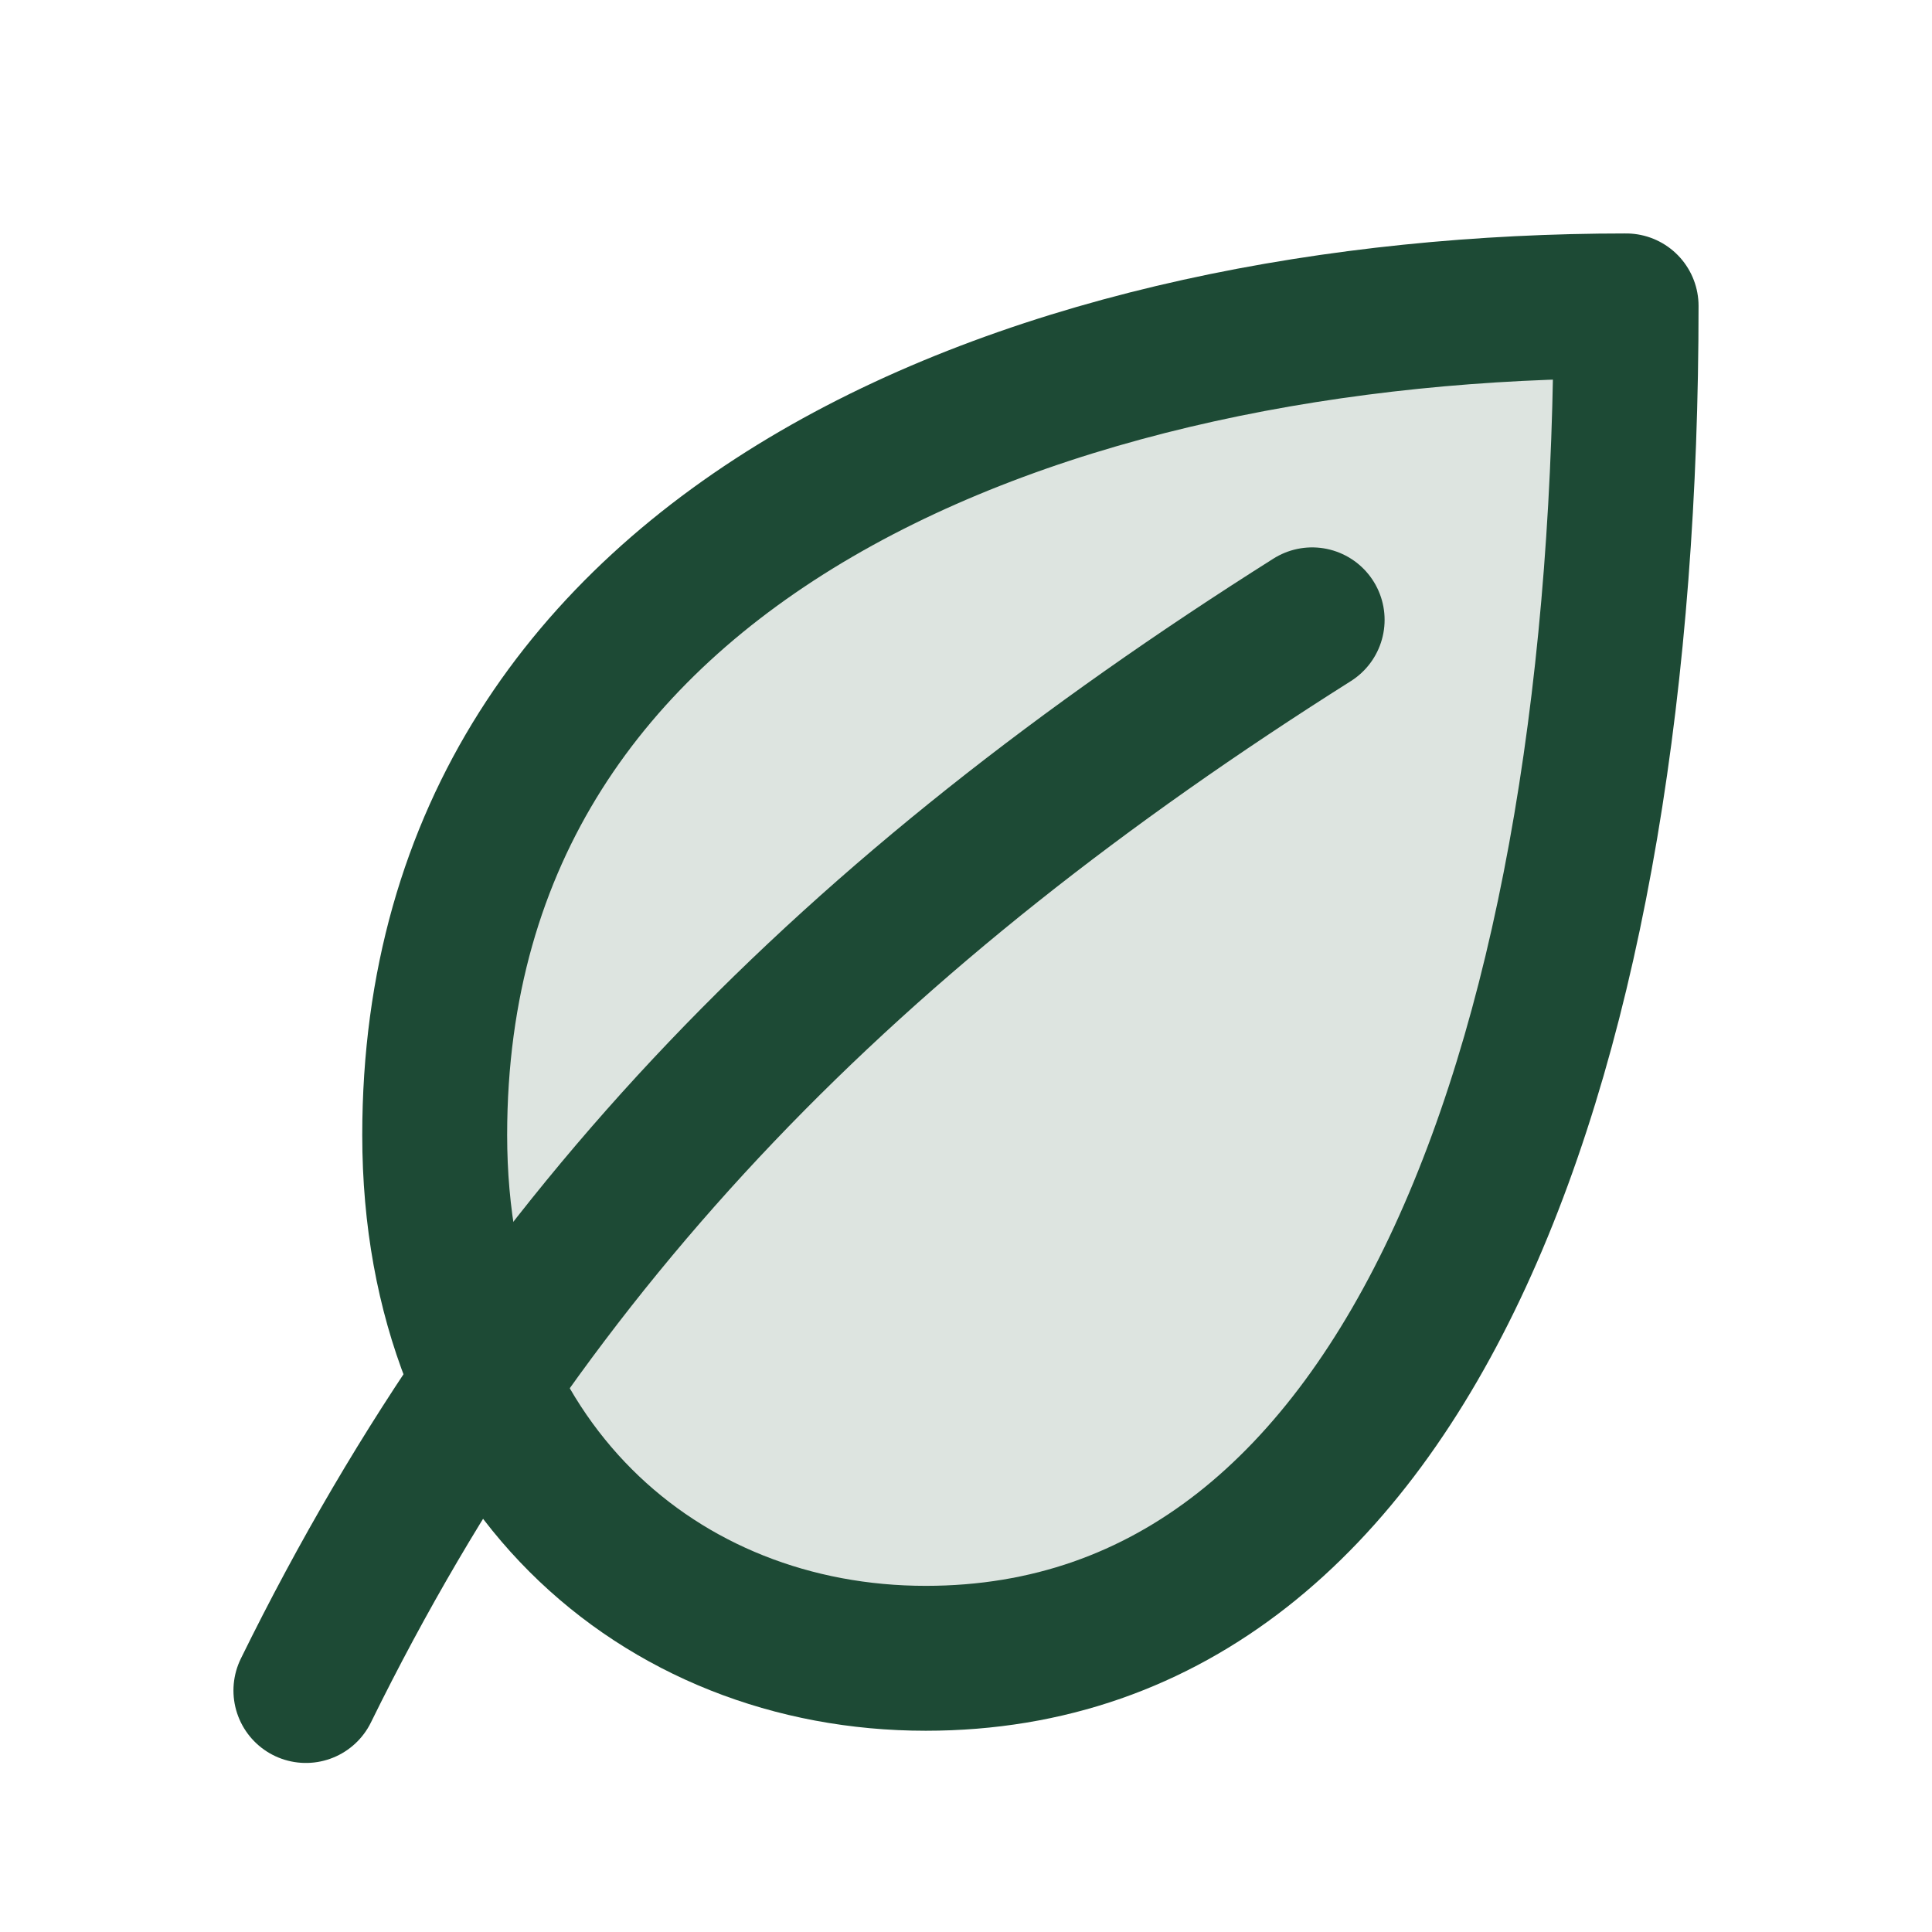
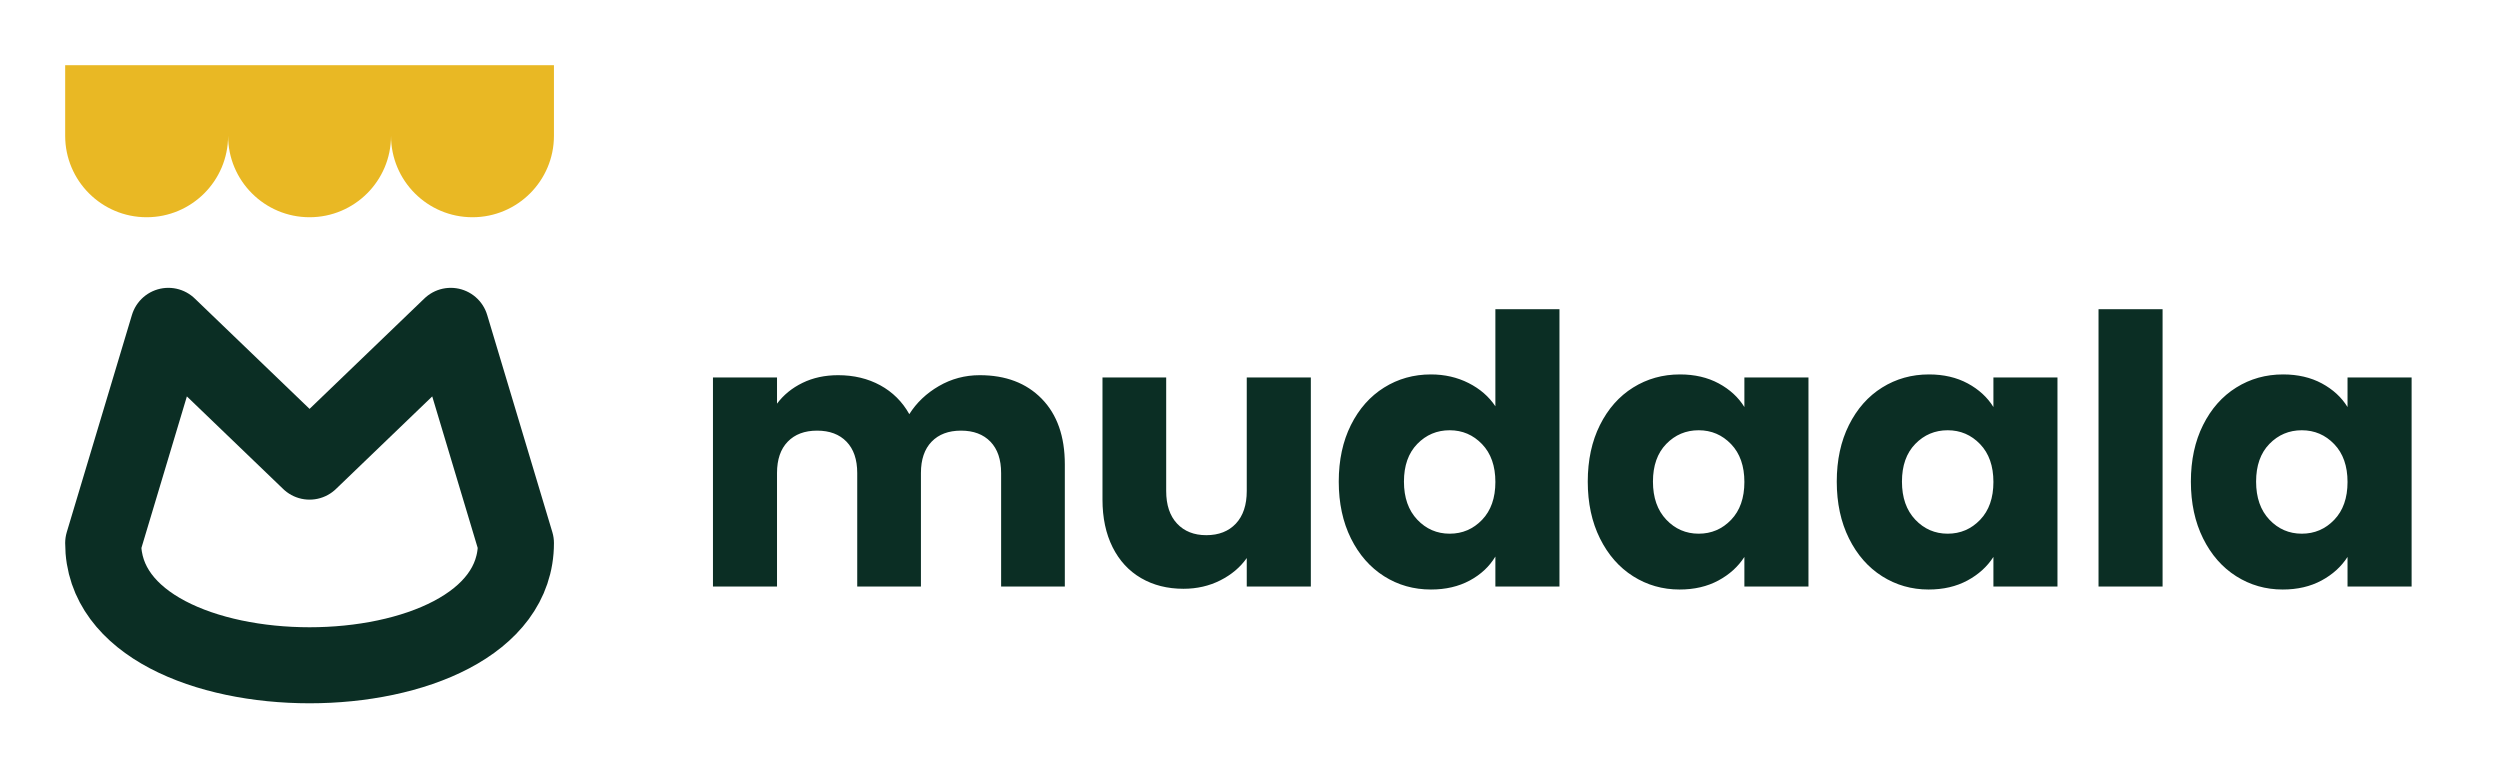
- <svg xmlns="http://www.w3.org/2000/svg" viewBox="0 0 24 24" fill="none" stroke="#1d4a35" stroke-width="1.8" stroke-linecap="round" stroke-linejoin="round">
-   <path d="M20.2 3.8C13.1 3.8 5.4 6.6 5.4 14.1c0 4.1 2.8 6.5 6.1 6.5 6.1 0 8.7-7.7 8.7-16.8Z" fill="#1d4a35" fill-opacity=".15" />
-   <path d="M3.8 21c2.8-5.7 6.8-9.7 12.5-13.3" />
+ <svg xmlns="http://www.w3.org/2000/svg" viewBox="226 32 920.67 284" width="920.67" height="284" role="img" aria-label="Mudaala">
+   <path d="M250 56 H430 V82 a30 30 0 0 1 -60 0 a30 30 0 0 1 -60 0 a30 30 0 0 1 -60 0 Z" fill="#E9B824" />
+   <path d="M416 232 L392 152 L340 202 L288 152 L264 232 C264 292 416 292 416 232 Z" fill="none" stroke="#0B2E24" stroke-width="28" stroke-linejoin="round" stroke-linecap="round" />
+   <path d="M618.14 203.01V248H594.68V206.19Q594.68 198.73 590.75 194.66Q586.81 190.59 579.91 190.59Q573.01 190.59 569.08 194.66Q565.15 198.73 565.15 206.19V248H541.69V206.19Q541.69 198.73 537.75 194.66Q533.82 190.59 526.92 190.59Q520.02 190.59 516.09 194.66Q512.15 198.73 512.15 206.19V248H488.56V171H512.15V180.66Q515.74 175.83 521.54 173Q527.33 170.17 534.65 170.17Q543.34 170.17 550.17 173.89Q557 177.62 560.87 184.52Q564.87 178.17 571.77 174.17Q578.67 170.17 586.81 170.17Q601.16 170.17 609.65 178.86Q618.14 187.56 618.14 203.01ZM708.74 171V248H685.14V237.51Q681.55 242.62 675.41 245.72Q669.27 248.83 661.82 248.83Q652.98 248.83 646.22 244.89Q639.46 240.96 635.73 233.51Q632.01 226.06 632.01 215.98V171H655.47V212.81Q655.47 220.54 659.47 224.82Q663.47 229.09 670.23 229.09Q677.13 229.09 681.14 224.82Q685.14 220.54 685.14 212.81V171ZM752.97 169.89Q760.56 169.89 766.84 173.07Q773.11 176.24 776.7 181.62V145.88H800.3V248H776.7V236.96Q773.39 242.48 767.25 245.79Q761.11 249.1 752.97 249.1Q743.44 249.1 735.72 244.21Q727.99 239.31 723.5 230.27Q719.02 221.23 719.02 209.36Q719.02 197.49 723.5 188.52Q727.99 179.55 735.72 174.72Q743.44 169.89 752.97 169.89ZM759.87 190.45Q752.83 190.45 747.93 195.49Q743.03 200.53 743.03 209.36Q743.03 218.19 747.93 223.37Q752.83 228.54 759.87 228.54Q766.9 228.54 771.8 223.44Q776.7 218.33 776.7 209.5Q776.7 200.67 771.8 195.56Q766.9 190.45 759.87 190.45ZM844.67 169.89Q852.81 169.89 858.95 173.2Q865.09 176.52 868.4 181.9V171H892V248H868.4V237.1Q864.95 242.48 858.81 245.79Q852.67 249.1 844.53 249.1Q835.15 249.1 827.42 244.21Q819.69 239.31 815.21 230.27Q810.72 221.23 810.72 209.36Q810.72 197.49 815.21 188.52Q819.69 179.55 827.42 174.72Q835.15 169.89 844.67 169.89ZM851.57 190.45Q844.53 190.45 839.63 195.49Q834.73 200.53 834.73 209.36Q834.73 218.19 839.63 223.37Q844.53 228.54 851.57 228.54Q858.61 228.54 863.51 223.44Q868.4 218.33 868.4 209.5Q868.4 200.67 863.51 195.56Q858.61 190.45 851.57 190.45ZM936.37 169.89Q944.51 169.89 950.65 173.2Q956.79 176.52 960.11 181.9V171H983.7V248H960.11V237.1Q956.66 242.48 950.52 245.79Q944.37 249.1 936.23 249.1Q926.85 249.1 919.12 244.21Q911.39 239.31 906.91 230.27Q902.42 221.23 902.42 209.36Q902.42 197.49 906.91 188.52Q911.39 179.55 919.12 174.72Q926.85 169.89 936.37 169.89ZM943.27 190.45Q936.23 190.45 931.33 195.49Q926.43 200.53 926.43 209.36Q926.43 218.19 931.33 223.37Q936.23 228.54 943.27 228.54Q950.31 228.54 955.21 223.44Q960.11 218.33 960.11 209.5Q960.11 200.67 955.21 195.56Q950.31 190.45 943.27 190.45ZM1022.41 145.88V248H998.82V145.88ZM1066.78 169.89Q1074.92 169.89 1081.07 173.2Q1087.21 176.52 1090.52 181.9V171H1114.12V248H1090.52V237.1Q1087.07 242.48 1080.93 245.79Q1074.79 249.1 1066.64 249.1Q1057.26 249.1 1049.53 244.21Q1041.8 239.31 1037.32 230.27Q1032.83 221.23 1032.83 209.36Q1032.83 197.49 1037.32 188.52Q1041.8 179.55 1049.53 174.72Q1057.26 169.89 1066.78 169.89ZM1073.68 190.45Q1066.64 190.45 1061.74 195.49Q1056.85 200.53 1056.85 209.36Q1056.85 218.19 1061.74 223.37Q1066.64 228.54 1073.68 228.54Q1080.72 228.54 1085.62 223.44Q1090.52 218.33 1090.52 209.5Q1090.52 200.67 1085.62 195.56Q1080.72 190.45 1073.68 190.45Z" fill="#0B2E24" />
</svg>
